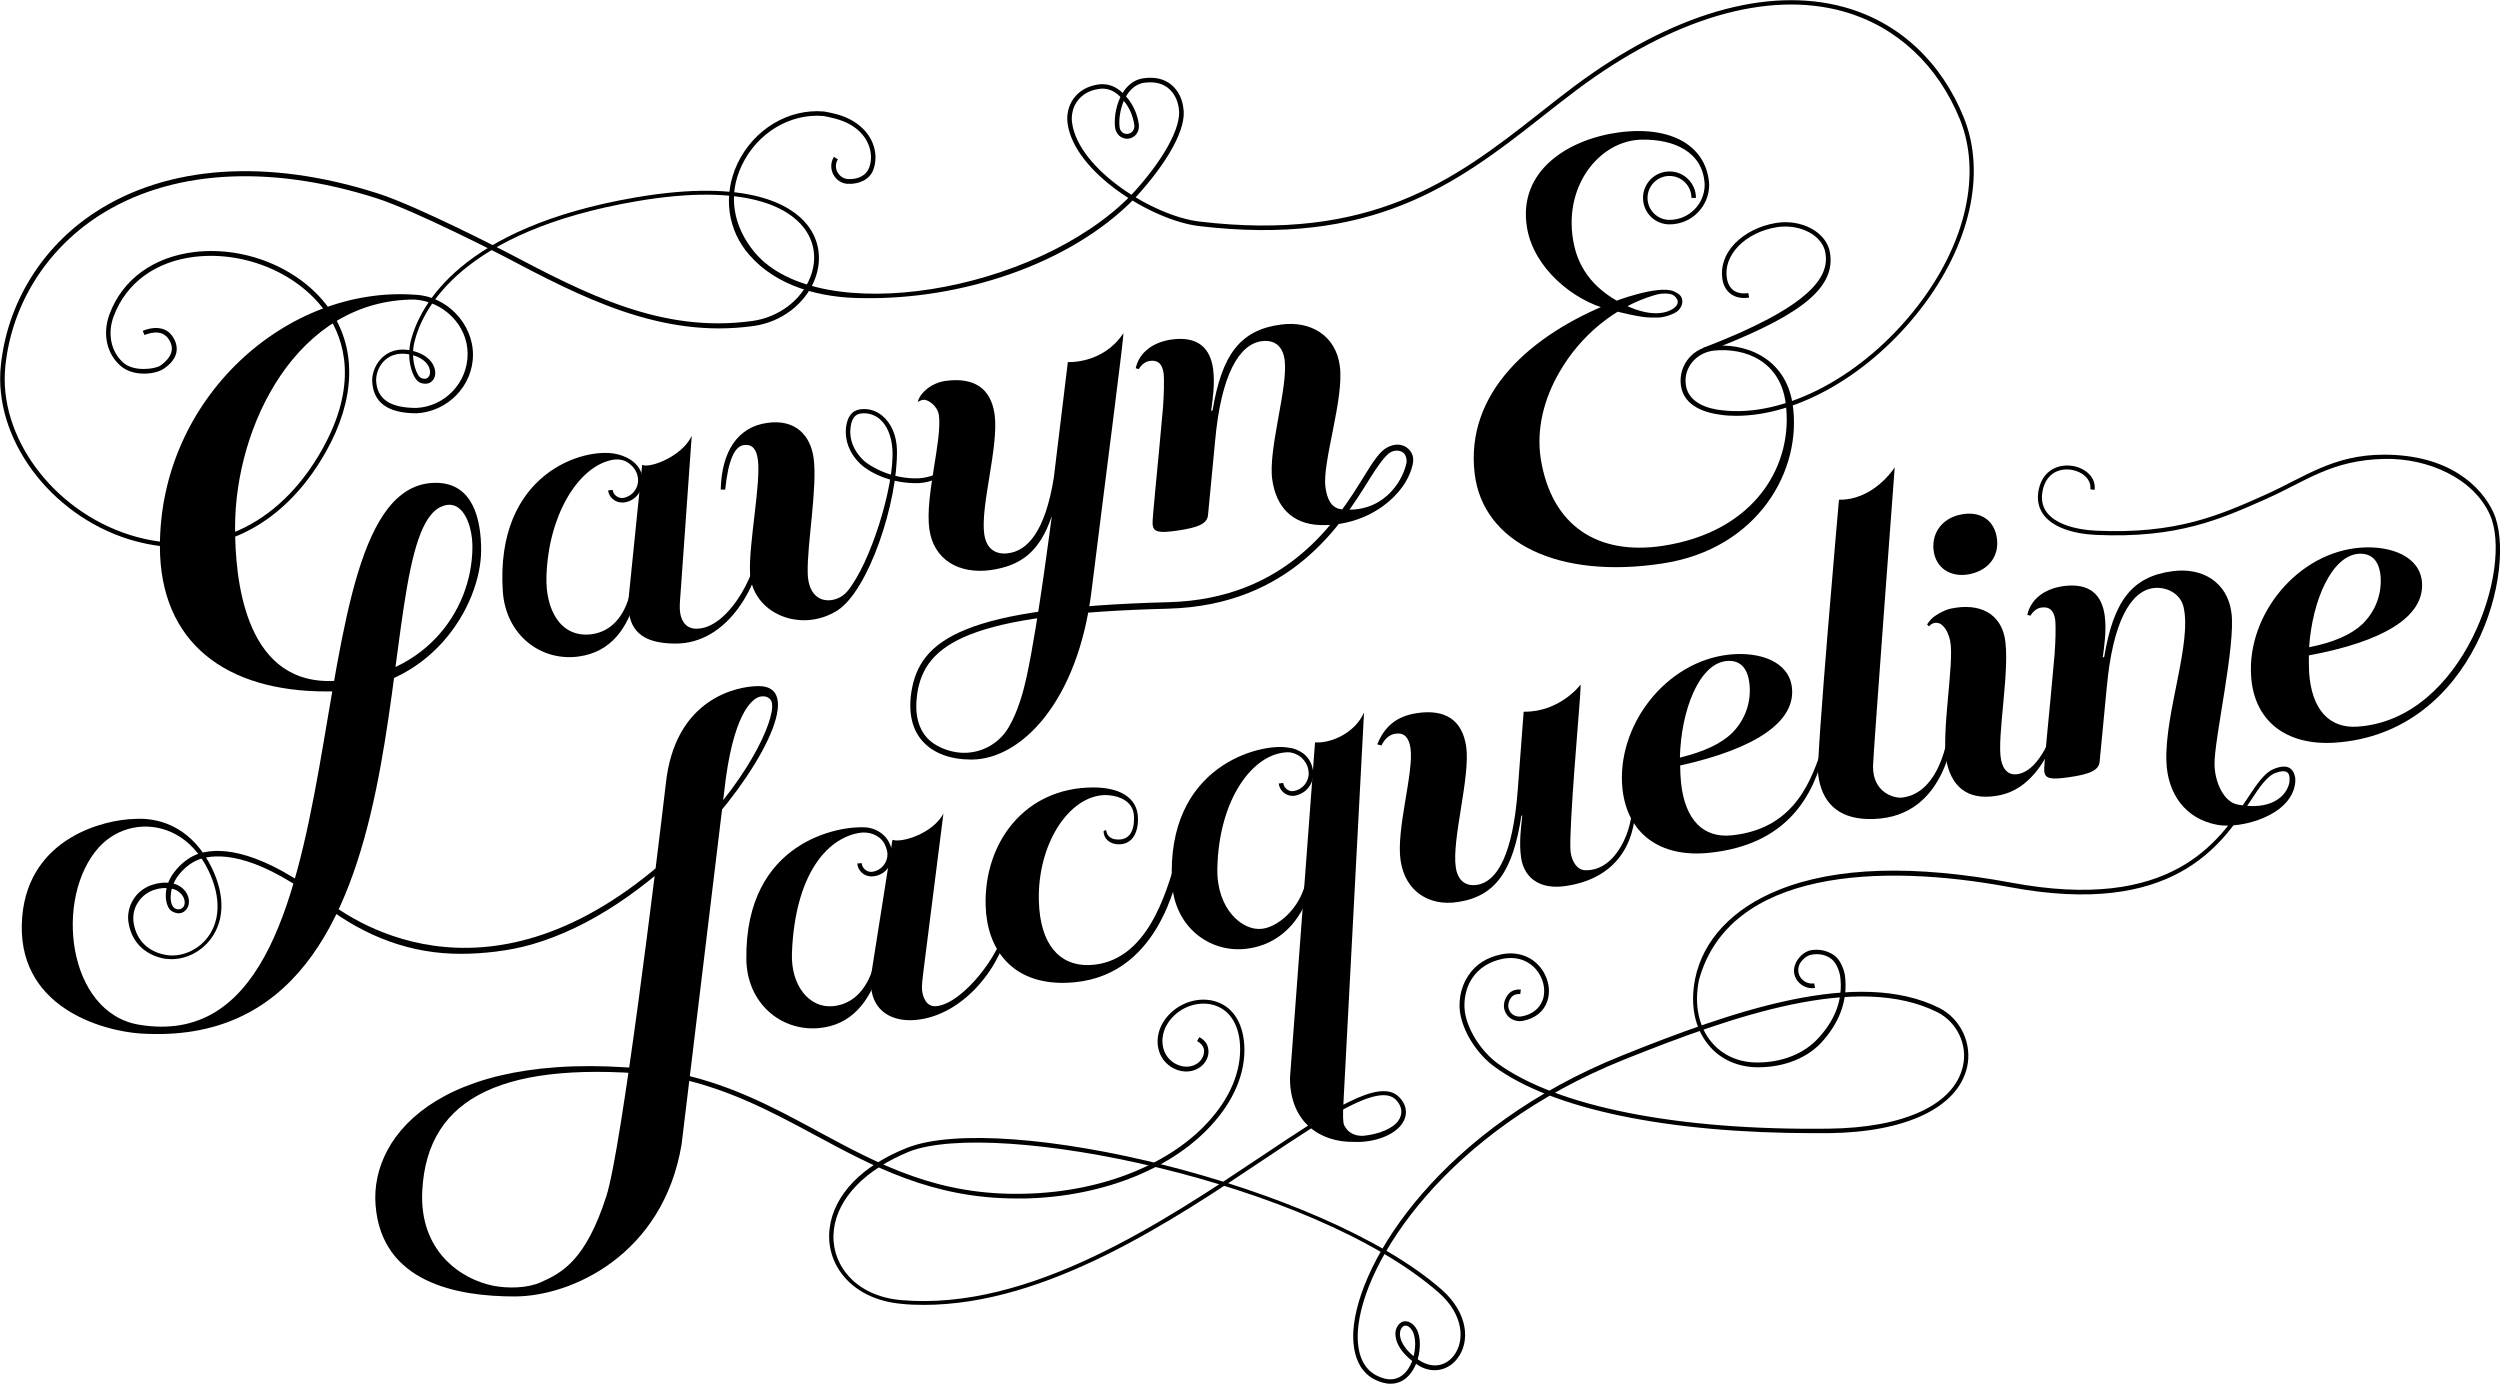
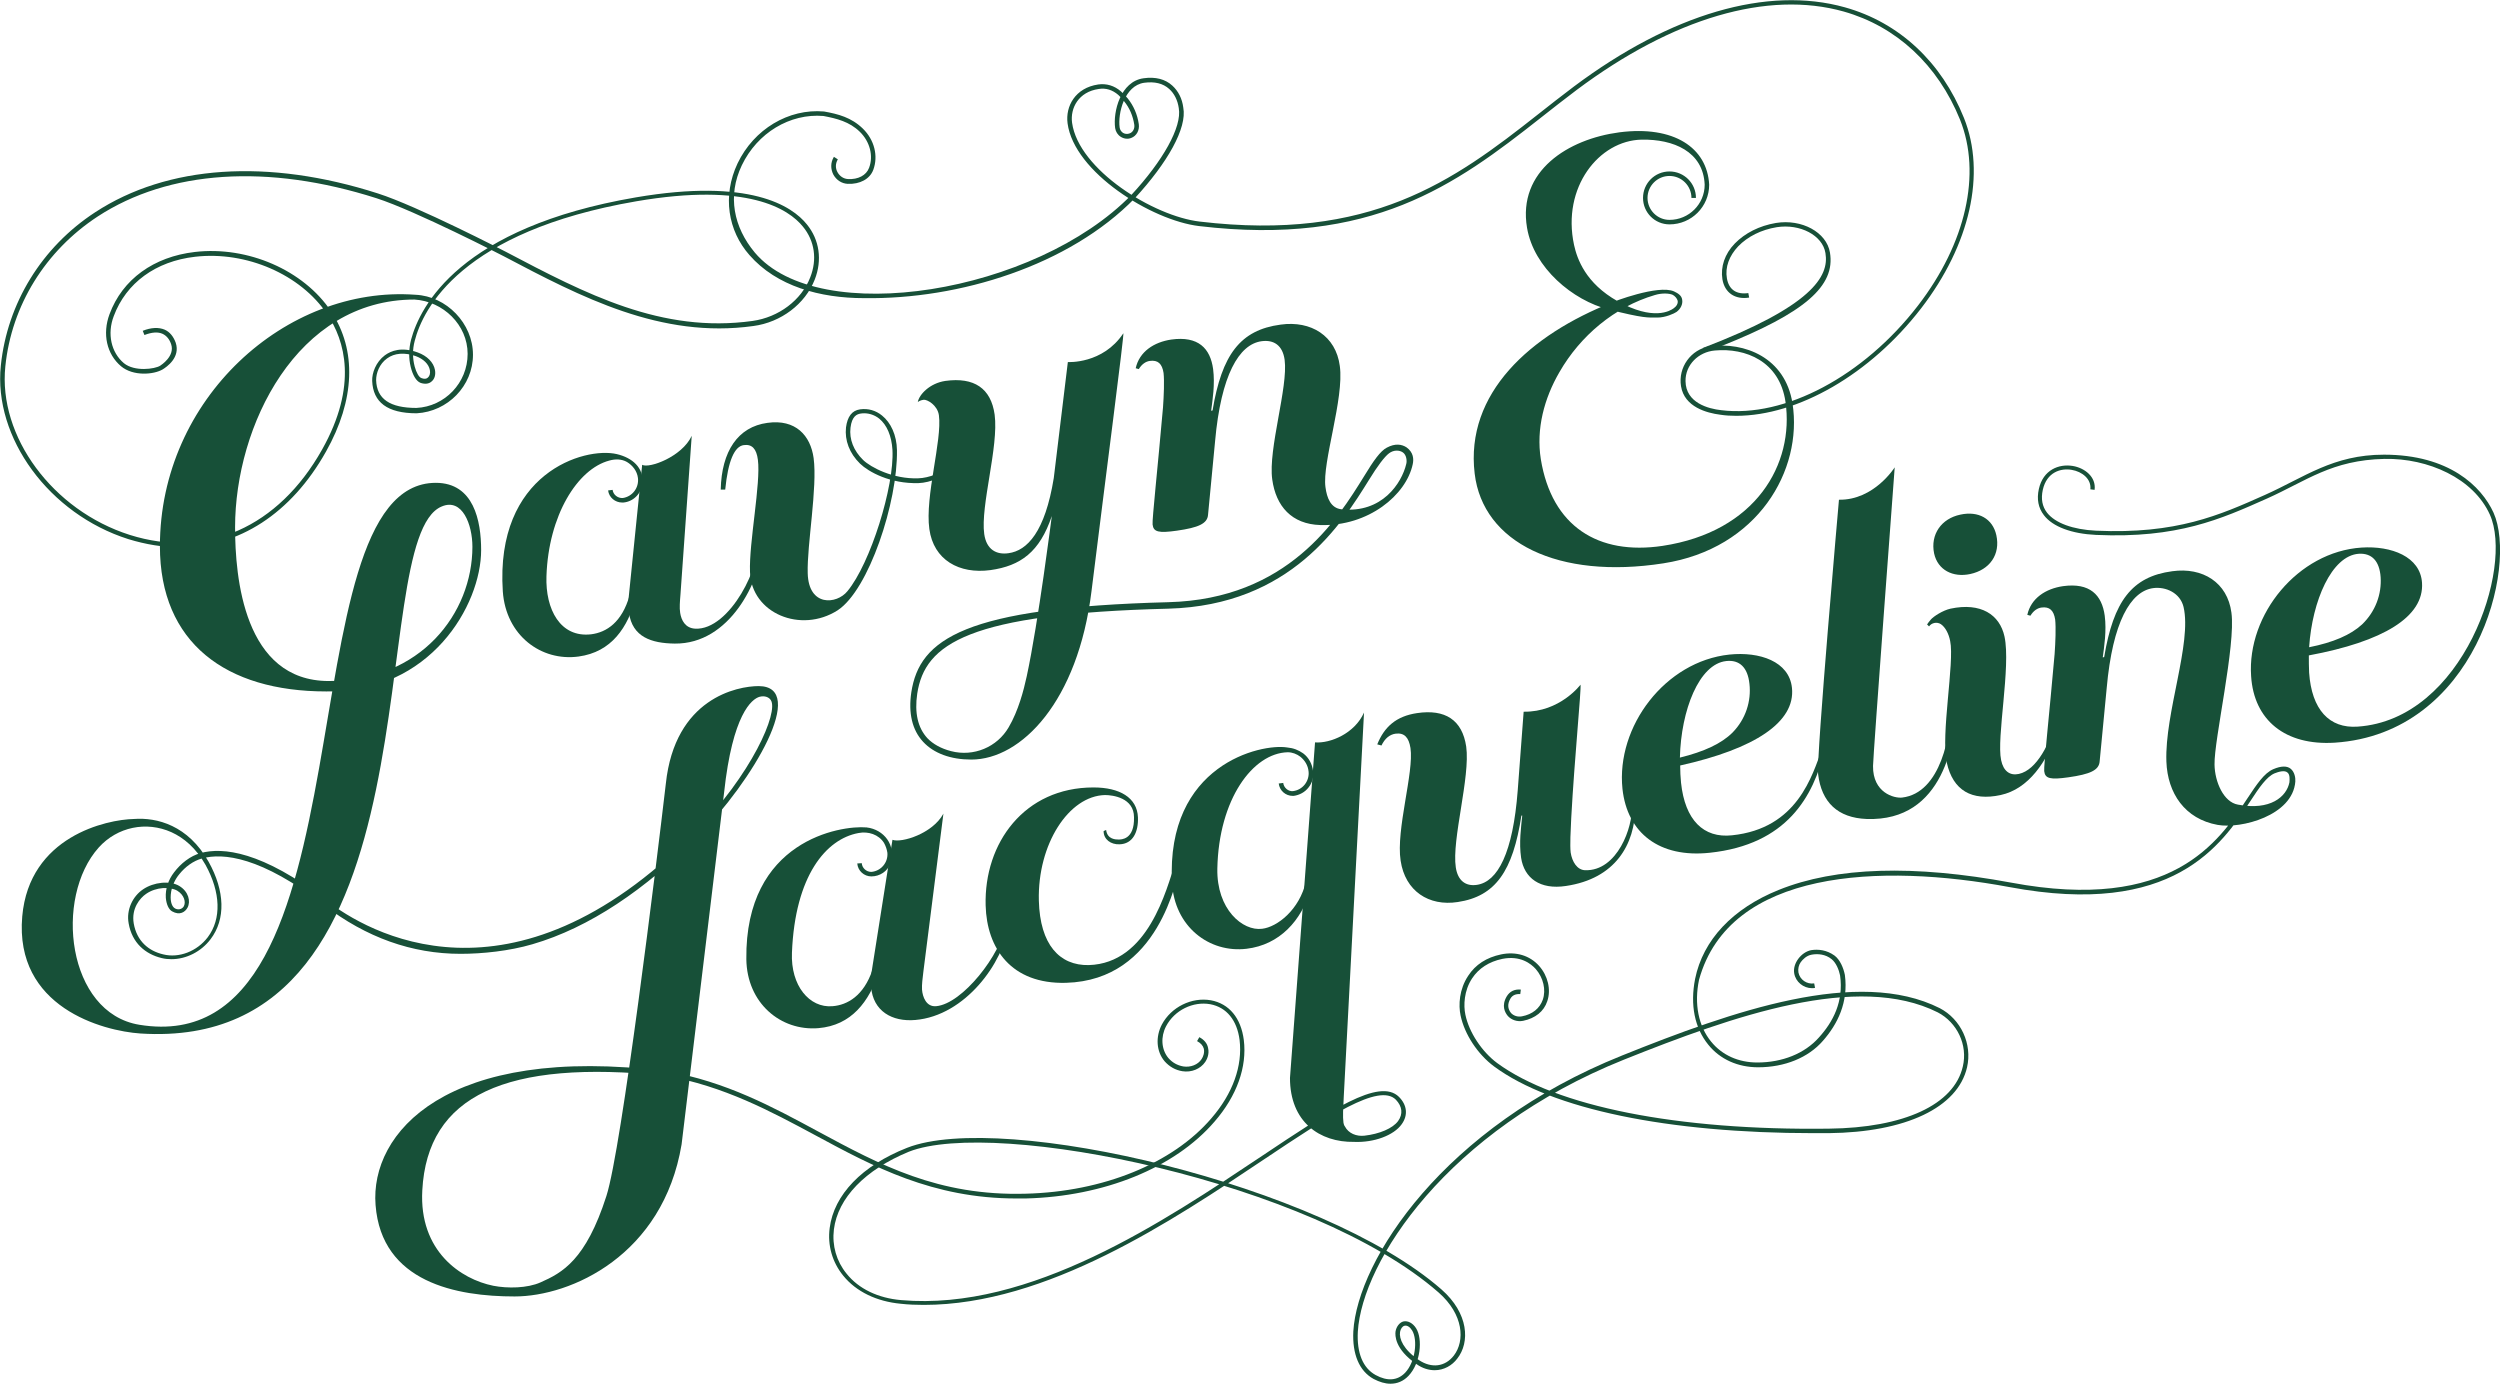
- <svg xmlns="http://www.w3.org/2000/svg" version="1.1" id="Layer_2_00000148623081663189826550000012230288534962881979_" x="0px" y="0px" viewBox="0 0 888 491.9" style="enable-background:new 0 0 888 491.9;" xml:space="preserve">
+ <svg xmlns="http://www.w3.org/2000/svg" version="1.1" id="Layer_2_00000148623081663189826550000012230288534962881979_" x="0px" y="0px" viewBox="0 0 888 491.9" style="enable-background:new 0 0 888 491.9;" xml:space="preserve" fill="#175038">
  <path d="M392.9,294.8c0.4,3.4,3.5,3.4,4.4,3.4s5.7,0.1,5.5-7.9c0-6.9-7.5-7.9-10.3-7.9c-12.9,0.3-24,17.5-23.5,37.5  c0.4,15.7,7.4,23.1,17.7,22.9c21.1-0.6,27.6-26.7,30.8-36.5c0.1-0.4,0.2-0.8,0.4-1.1l2.1-0.1c0,0.5-0.1,1.3-0.6,2.7  c-1.7,3.9-7.4,40.4-40.8,41.3c-19.4,0.5-28.1-12.2-28.5-27.5c-0.6-22.2,13.8-41.9,38.3-41.9c9.3,0,15.5,3.6,15.8,10.6  c0.2,5.2-1.8,9.5-6.6,9.6c-3,0.1-5.6-1.7-5.6-4.7L392.9,294.8L392.9,294.8z" />
  <path d="M580.9,286.6c-0.2,13.4-7.1,25.5-24.7,28.1c-9.2,1.4-14.8-2.8-15.9-10c-0.8-5.4,0-11,0.4-15l-0.3,0  c-3,19.7-9.2,28.7-22.6,30.7c-10.3,1.6-18.7-3.9-20.3-14.7c-1.7-11,4.8-31.4,3.5-40c-0.6-3.8-2.2-5.5-5.3-5.1  c-2.1,0.3-3.8,1.7-5,4.2l-1.5-0.4c2.5-6.2,6.7-10,14.1-11.1c10-1.5,16.1,2.4,17.5,11.9c1.5,10.8-5.2,33.1-3.7,42.9  c0.7,4.7,3.5,6.8,7.5,6.2c7.4-1.1,12.8-11.3,14.5-33.6l2.1-27.9c12.9,0.2,20.2-9.6,20.2-9.6c0.3,1.8-2.1,25.6-3.3,47.4  c-0.2,4.2-0.5,9.6-0.2,12.2c0.5,3.3,2.3,6.2,5.1,6.3c11.5,0.4,17.1-15.5,16.6-22.8L580.9,286.6L580.9,286.6z" />
  <path d="M648.1,266.3c-3.9,16.6-13.4,33.7-40.8,36.6c-17.8,1.9-29.3-6.9-31-22.7c-2.3-22.2,15.2-45.3,38-47.7  c10.7-1.1,21.2,2.4,22.2,11.8c1.3,12.2-13.2,21.7-39.7,27.6c0,2,0.1,4.1,0.3,6.1c1.4,13.3,8,19.8,18.1,18.7  c23.3-2.4,28.5-21.3,32-30.7L648.1,266.3L648.1,266.3z M615.4,260.2c4.7-4.8,6.7-11.2,6-17.3c-0.6-5.9-3.6-8.6-8.2-8.1  c-9.7,1-16.1,17.5-16.5,34.3C605.3,267,611.5,264.1,615.4,260.2L615.4,260.2z" />
  <path d="M695.2,249.9c-0.6,12.7-4.5,42-32.2,41c-10.2-0.4-16-5.9-17.2-15.9c-0.7-5.9,7.4-97.5,7.4-97.5  c12.5,0.2,19.8-11.5,19.8-11.5s-7.7,102.8-7.7,106.1c-0.1,9.5,7.5,11.5,10.3,11.2c13.8-1.6,17.5-22.4,17.4-33.7L695.2,249.9  L695.2,249.9z" />
  <path d="M684.5,221.8c0.4-0.6,0.7-1,1.3-1.7c0.9-1.1,4.3-3.3,7-3.9c10.8-2.3,17.5,2.1,19.2,9.9c2.3,10.7-2.9,36-1.2,43.9  c0.8,3.9,3.1,5.6,6.3,4.9c12.7-2.8,18.8-37.2,16.1-43.2l2.3-0.5c0.8,12.4-4.9,46.9-24.9,51.2c-10.2,2.2-16.9-1.6-19.1-11.5  s2.8-35.6,1.2-43.2c-0.5-2.6-1.7-4.9-3.3-6c-1.4-0.9-3.3-0.5-4.2,0.8c0,0,0,0,0,0L684.5,221.8L684.5,221.8z M696.3,182.8  c6.4-1.4,11.5,1.4,12.8,7.3c1.5,6.8-2.3,12.3-9.3,13.8c-6.1,1.3-11.5-1.4-12.8-7.3C685.6,189.8,689.6,184.2,696.3,182.8z" />
  <path d="M358.2,328.6c-1.7,13.2-15.3,32.2-33.1,33.7c-8.2,0.7-15-3.1-15.7-11.8c-0.1-1.6,0-3.6,0.2-5.3l7.4-46.9  c3.2,1.2,14.3-2.2,18.1-9.3L328,345c-0.3,2.5-0.6,4.7-0.5,6.5c0.2,2.6,1.5,6.2,5,5.9c9.4-0.8,23.1-18.6,24.6-28.7L358.2,328.6  L358.2,328.6z" />
  <path d="M314,299.4c-1.9-3-5.6-4.2-9.1-3.5c-11.4,2.1-22.5,15-23.6,42.5c-0.5,11.7,6.2,19.7,14.4,19c5.3-0.4,11.1-3.7,14.2-12.9  l2.4,0.5c-3.6,10.9-9.9,19.2-21.6,20.2c-13.4,1.1-25.4-8.9-25.6-24.5c-0.5-42.2,33.5-47.6,42.7-46.8c6.2,0.7,10.6,6.4,8.5,12.7  c-1,2.9-3.8,4.7-6.8,4.7h0c-2.6,0-4.8-2-5-4.6l1.6-0.1c0.1,1.7,1.6,3.1,3.4,3.1h0c3.4-0.3,6-3.3,5.7-6.8  C315,301.6,314.6,300.5,314,299.4L314,299.4z" />
  <path d="M457.2,265.5c2.2,0.2,4,0.9,5.7,2.1c2,1.5,3.2,3.8,3.5,6.3c0.3,2.1-0.3,4.2-1.6,5.8c-1.3,1.7-3.2,2.7-5.3,3  c-0.1,0-0.2,0-0.3,0c-2.6,0-4.7-1.9-5-4.4l1.6-0.2c0.2,1.7,1.8,3.1,3.5,2.9c1.6-0.2,3.1-1,4.2-2.4c1-1.3,1.5-3,1.3-4.6  c-0.2-2.1-1.3-3.9-2.9-5.2c-1.3-1-2.9-1.6-4.5-1.6c-12.4,0.3-24.5,16.7-25,41.3c-0.3,14.5,9,22.3,15.9,21.4  c5.3-0.6,13.3-6.7,15.6-16.9l1.6,3c-3.2,11-11,19.6-22.7,21c-13.3,1.6-25.7-7.9-26.5-23.5C414.1,271.6,447.9,264,457.2,265.5  L457.2,265.5z" />
  <path d="M271,193.2c-1,13.3-11.8,35.6-31.3,35.4c-8.3-0.1-15.1-2.3-16.3-11c-0.2-1.6-0.2-3.6-0.1-5.3l4.8-47.2  c2.5,1.4,14.2-2.9,17.6-10.3l-4,56.4c-0.2,2.5-0.4,4.7-0.1,6.5c0.4,2.6,1.8,5.4,5.3,5.6c12.4,0.7,24.1-23.4,21.8-31.5L271,193.2  L271,193.2z" />
  <path d="M222.7,164.1c-1.9-1.1-4.2-1.1-6.3-0.5c-11.3,3-21.6,19.5-22.3,41.1c-0.4,11.7,4.9,21.9,15.9,20.6  c5.5-0.7,10.9-4.3,13.6-13.7l2.4,0.3c-3,11.1-8.8,19.7-20.5,21.3c-13.3,1.8-25.8-7.5-26.9-23.1c-2.8-42.1,29-51.5,40.5-48.8  c5.5,1.3,9.6,4.8,9.1,10.4c-0.4,3.6-3.2,6.5-6.8,6.8c-0.1,0-0.3,0-0.4,0c-2.5,0-4.7-1.8-5-4.3l1.6-0.2c0.2,1.7,1.8,3,3.6,2.9  c3.4-0.5,5.8-3.6,5.4-7.1C226.3,167.3,224.7,165.3,222.7,164.1L222.7,164.1z" />
  <path d="M301,210c8.2-9.9,16.7-37.3,16-50.2c-0.3-5-2-8.9-4.7-11.1c-1.5-1.2-3.4-1.9-5.3-1.9c-0.4,0-0.8,0-1.3,0.1  c-1.3,0.2-3.1,0.9-3.6,5s1.1,8.2,4.5,11.5c2.7,2.6,10.6,6.8,19.5,6.5c7.8-0.2,19.4-7.8,18.5-14.5l1.6-0.2c1,7.6-11.6,16.1-19.9,16.4  c-10.1,0.3-17.8-4-20.8-6.9c-3.8-3.7-5.5-8.3-5-12.9c0.5-3.8,2.1-6,5-6.4c2.9-0.4,5.6,0.4,7.8,2.2c3.1,2.5,5.2,6.9,5.3,12.3  c0.3,18.4-10,49.7-21.1,56.9c-13,8.3-30.6,1.1-31.1-13.6c-0.4-10.4,3.9-31.6,2.8-39.9c-0.5-3.9-2.1-5.6-5-5.2  c-3.3,0.4-5.6,5.6-6.6,15.8l-1.6,0c0.3-13.6,6.1-22.3,16.6-23.7c10-1.4,15.3,4.5,16.4,12.5c1.4,10.5-2.4,30.9-2.1,40.9  C287.2,215.6,297.2,214.7,301,210L301,210z" />
  <path d="M337.8,266.8c8,2.1,16.4-1.4,20.5-8.5c3.4-5.8,5.3-13,6.4-18.1c4.1-19,8.9-56.9,8.9-56.9c-4.3,12.8-11.1,17.7-21.8,19.2  c-11.1,1.5-20.2-3.6-21.7-14.6c-1.6-11.6,4.6-31.5,3.4-40.4c-0.5-3.6-4.2-5.7-5.5-5.5s-2,0.8-2,0.8c0.5-2.7,4.3-6.7,9.8-7.5  c10.2-1.4,16.2,2.6,17.5,12c1.5,11.3-5.1,32.4-3.7,42.4c0.8,5.6,4.4,7.4,8.6,6.8c6.7-0.9,13-7.6,16.1-26.7l5-41.2  c0,0,12.4,0.8,19.7-10.2c0.5-0.7-6.4,52-11.3,91.6c-4.8,39.1-24.9,59.8-42.7,59.8c-7.3,0-13.3-2.2-17.1-6.3  c-3.9-4.2-5.3-10.2-4.2-17.6c2.9-18.9,18.8-30.1,91.3-32c42.5-1.1,60.1-29.5,69.5-44.7c3.4-5.6,5.8-9,8.1-10.2c3-1.6,5.3-1.2,7-0.1  c2.5,1.8,2.6,4.2,2.2,6c-2.3,10.9-15.7,22.1-32.8,21.6c-10.2-0.3-15.8-6.7-17.1-16.2c-1.5-10.8,5.7-32.8,4.4-42.5  c-0.7-5.1-3.8-7.2-8.2-6.6c-8,1.1-14.4,12-16.5,35.5l-2.5,26.1c-0.2,3.2-3.4,4.6-11.1,5.7c-6.4,0.9-8.3,0.5-8.6-2.2  c-0.2-1.8,1.8-19.9,3.7-41.6c0.3-4.2,0.5-9.4,0.2-12.2c-0.5-3.3-2-4.7-4.9-4.3c-1.4,0.2-2.8,1.1-3.9,2.9l-1.1-0.3  c1.3-5.9,6.5-9.3,12.7-10.2c9.5-1.3,13.8,3.1,14.8,10.5c0.7,5.4-0.2,11-0.7,14.8l0.5-0.1c3.3-19.8,9.8-28.6,24.2-30.5  c10.8-1.5,19.6,4,21,14.7c1.6,11.5-6.3,34.3-5.1,43c0.5,3.9,1.9,7.5,5.7,7.9c14.4,1.5,21.4-9.3,23-16.1c0.3-1.1,0.1-3.2-1.2-4.1  c-1.3-0.9-3.3-0.9-4.9,0.3s-4.1,4.5-7.1,9.4c-9.7,15.6-27.7,44.6-71.3,45.8c-71,1.8-86.5,12.4-89.2,30.2c-1,6.8,0.2,12.1,3.6,15.8  C331.4,264.3,334.3,265.9,337.8,266.8L337.8,266.8z" />
  <path d="M296.2,436.7c-0.7,5.7,0.9,11.3,4.5,15.7c4.3,5.4,11.2,8.7,19.4,9.4c45.8,4,93.4-28,128.3-51.3  c24.1-16.1,41.5-27.8,48.5-20.9c2.9,2.9,3.3,6.5,1,9.7c-2.8,4-9.9,6.6-16.9,6.3c-12.3,0.2-22.8-7.1-22.8-22.7l0,0l8.9-119.2  c5.5,0.4,14.1-3.2,17.4-10.6l-7.2,136.5c-0.2,3.9-0.4,7.1-0.1,9.2c0.1,0.5,0.2,0.9,0.5,1.3c1.3,2.5,4.1,3.6,6.9,3.3  c5.4-0.6,10.1-2.6,12-5.2c1.8-2.5,1.5-5.2-0.8-7.6c-6-6-23.9,5.9-46.5,21c-33,22.1-77.5,51.9-121.2,51.9c-2.7,0-5.4-0.1-8.1-0.4  c-8.6-0.8-15.9-4.3-20.5-10c-3.9-4.8-5.6-10.8-4.8-16.9c1.5-11.8,11.5-22.2,27.5-28.5c33.9-13.3,147.3,13.1,189.8,50.3  c9.7,8.5,10.2,18.8,5.6,24.6c-1.8,2.4-4.7,4.1-8,4.1c-2,0-4.3-0.6-6.5-2.2c-7.7-5.3-7.6-10.2-7.4-11.6c0.3-1.7,1.4-3.1,2.7-3.5  c1.6-0.4,3.4,0.5,4.6,2.4c2.4,3.8,1.6,12.4-2.7,16.9c-1.8,1.9-4,2.8-6.4,2.8c-1.9,0-3.9-0.6-6-1.7c-5.1-2.8-7.6-8.8-7.2-16.9  c1.5-25.4,32.1-72.6,95.5-98c39.3-15.8,83.8-31.4,112.8-16.8c7.5,3.9,11.6,12.7,9.7,21c-3.3,14.3-21.7,23.1-49.2,23.4  c-1.7,0-3.5,0-5.2,0c-51.8,0-93-8.5-113.6-23.7c-5.8-4.3-10.5-11.4-11.9-18.1c-0.8-3.7-0.5-9.3,2.7-14.1c2.6-4,6.5-6.5,11.7-7.6  c5.3-1.1,10.2,0.4,13.5,4.1c3.1,3.5,4.3,8.4,2.9,12.5c-1.2,3.7-4.3,6.1-8.6,7c-2.1,0.4-4.1-0.3-5.4-1.7c-1-1.2-2.4-3.6-0.4-7  c1.1-1.8,2.8-2.6,5-2.4l-0.2,1.6c-1.6-0.1-2.8,0.4-3.5,1.6c-1.1,1.9-1,3.6,0.2,5.1c0.9,1,2.4,1.5,3.9,1.2c3.7-0.7,6.3-2.8,7.4-5.9  c1.2-3.5,0.2-7.8-2.5-10.9c-1.7-1.9-5.5-4.9-11.9-3.6c-4.7,1-8.3,3.3-10.7,6.9c-2.9,4.4-3.1,9.6-2.4,12.9  c1.3,6.3,5.9,13.2,11.3,17.2c21,15.4,63.9,24,117.8,23.3c26.7-0.3,44.5-8.5,47.6-22.1c1.8-7.6-2-15.6-8.9-19.2  c-28.5-14.3-72.5,1.2-111.5,16.8c-62.8,25.2-93,71.7-94.5,96.6c-0.4,7.6,1.8,12.9,6.3,15.4c4.2,2.3,7.8,2,10.5-0.8  c3.7-3.9,4.5-11.7,2.5-15c-0.8-1.3-1.8-1.9-2.7-1.7c-0.8,0.2-1.4,1.1-1.6,2.2c-0.4,2.4,1.2,6.3,6.7,10c4.5,3,9.3,2.4,12.4-1.6  c4-5.2,3.5-14.6-5.4-22.4c-45-39.4-157.5-62.1-188.2-50C307.3,415.5,297.6,425.5,296.2,436.7" />
  <path d="M604.6,123.7c39-14.9,45.2-25.5,43.8-33.8c-1-6.3-9-10.5-17.3-9.2c-5.5,0.9-10.3,3.3-13.7,6.8c-3.2,3.4-4.7,7.4-4,11.4  c0.7,4,3.4,5.8,7.6,5.2l0.3,1.6c-5,0.8-8.7-1.7-9.5-6.5c-0.7-4.4,0.8-9,4.4-12.7c3.6-3.7,8.7-6.3,14.6-7.3c9.2-1.5,18,3.3,19.2,10.5  c2,11.9-8.9,21.4-38.5,33.2L604.6,123.7L604.6,123.7z" />
  <path d="M885.7,182.1c-4.3-9.4-15.8-20.6-38.9-20.6c-18.1,0-28.2,8-42.3,14.3c-16.1,7.2-31.4,14-60,12.7c-8.2-0.4-14.5-2.7-17.4-6.4  c-1.7-2.2-2.2-4.9-1.5-8.1c1.4-6.3,6.4-7.8,10.3-7.1c3.6,0.6,7,3.2,6.6,6.9l1.5,0.2c0.6-4.6-3.5-7.8-7.8-8.5  c-4.9-0.8-10.5,1.4-12,8.2c-0.8,3.6-0.2,6.7,1.8,9.3c3.1,4.1,9.9,6.6,18.5,7c29,1.3,44.3-5.6,60.7-12.9c14.1-6.3,23-13.7,41.8-14.1  c15.5-0.3,31.6,6.9,37.4,19.8c8.5,18.8-9.4,72.8-47,75.3c-10,0.7-16.3-6-17.2-19.2c-0.1-2-0.1-4.1-0.1-6.1  c26.4-4.9,41-13.7,40.2-25.8c-0.6-9.3-10.9-13.2-21.5-12.5c-22.5,1.5-40.7,23.7-39.2,45.7c1,15.6,12.1,24.7,29.7,23.6  C879.3,260.5,894.4,201.5,885.7,182.1L885.7,182.1z M837.8,196.7c4.6-0.3,7.4,2.5,7.8,8.3c0.4,6-1.8,12.2-6.6,16.8  c-4,3.7-10.2,6.4-18.8,8.1C821.3,213.4,828.2,197.4,837.8,196.7L837.8,196.7z" />
  <path d="M182.8,460.5c-20.5,0-47.3-4.9-49.4-32.5c-2-25.4,24.8-57.3,103.4-47.5c21.1,3.7,37.7,12.7,53.8,21.4  c21.9,11.8,42.6,23,73.8,22.1c27.4-0.7,52.1-10.7,65.9-26.8c7.6-8.8,11.1-18.6,10-27.8c-0.9-7-4.6-11.6-10.4-12.7  c-6.1-1.1-12.7,2.1-15.7,7.8c-2,3.8-1.7,8.3,0.8,11.3c1.4,1.6,3.1,2.6,5.3,3c2.6,0.4,5.2-0.6,6.5-2.6c0.6-0.9,1.1-2.3,0.8-3.7  c-0.3-1.1-1.1-2-2.4-2.7l0.8-1.4c1.7,0.9,2.8,2.2,3.1,3.8c0.6,2.4-0.6,4.4-1,5c-1.7,2.5-4.9,3.8-8.1,3.3c-2.5-0.4-4.6-1.6-6.3-3.5  c-3-3.5-3.3-8.7-1-13.1c3.3-6.2,10.6-9.8,17.4-8.6c6.5,1.2,10.7,6.3,11.7,14.1c1.2,9.6-2.5,19.9-10.4,29  c-14.1,16.4-39.2,26.6-67.1,27.3c-1.1,0-2.1,0-3.2,0c-29.9,0-51-11.4-71.4-22.4c-16-8.6-32.5-17.5-53.3-21.2  c-56.9-5.9-84.6,7.1-86.4,40.7c-1.2,21.7,13.8,31.6,25.2,33.9c5.1,1,12.1,0.9,16.8-1.2c7.7-3.4,16.1-7.9,23.4-30.7  c5.4-16.8,17.8-118.1,21.1-146.4c3.2-30.4,25.4-34.7,33-34.7c17.5,0.1-1.8,33.4-21.8,53.6c-18.4,18.6-38.3,32.2-58.6,38.1  c-8.2,2.4-17.7,3.4-25.5,3.4c-17.3,0-33.5-5.8-48.5-17.3c-22.4-17.3-35.9-18.6-43.3-16.6c-3.2,0.9-6,3-8.1,5.6  c-1.5,1.8-2.5,4-2.9,6.2c-0.5,3,0.1,5,1.1,5.8c1.2,0.9,2.8,0.5,3.4-0.6c0.8-1.5,0.1-4-2.3-5.5c-2.5-1.5-7.5-1.4-11.1,1.1  c-2.2,1.5-5.3,5.2-4.4,10.5c1.1,6.3,5.3,9.8,10.5,11c5.6,1.4,12-1.1,15.8-6.1c4.9-6.5,4.6-15.9-0.8-25.7c-3.4-6-7.7-9.6-12.1-11.6  c-8.9-4-19.2-1.9-25.8,5.4c-16,17.8-11.3,58.8,14.4,63c84.6,13.9,50.5-192.5,105.3-192.5c13.5,0,16.1,13.5,16.1,23.9  c0,19.5-18,50.8-55,50.2c-35.7,0-59.1-17.3-59.1-51.6c0-52.4,44.8-92.7,90.8-89.3c11,0.5,20.4,10.2,20.4,21.3s-9,20.2-20,20.8  c-10.4,0-15.5-3.9-15.8-11.5c-0.1-2.8,1.3-6.7,4.5-9.1c2.2-1.6,5.9-3.1,11.7-1c3.3,1.2,5.6,3.5,6.1,6.2c0.3,1.7-0.1,3.2-1.2,4.1  c-1,0.9-2.4,1-3.9,0.5c-1.6-0.6-2.8-2.8-3.5-5.6c-0.8-3.2-0.7-6.5,0.1-9.7c3.2-12,17.4-39.9,79.9-50.6c40.4-6.9,55.4,3,60.7,9.6  c4.5,5.5,5.5,12.7,2.8,19.6c-3.4,8.7-12,15.2-21.8,16.5c-32.8,4.6-61.2-10.3-88.7-24.8c0,0-31.2-16.1-45.2-20.6  c-38.6-12.3-73.7-10-99,6.5C16.1,89.1,4.1,108.5,1.9,130.1c-2.6,24.9,16.8,51.2,44.2,59.9c27.2,8.6,52.8-2.7,68.3-30.3  c12.8-22.8,8.1-38.8,1.8-48.1c-9.4-14.1-28.7-22.5-46.9-20.4c-14,1.6-24.5,9.3-28.9,21.1c-2.4,6.3-0.9,12.9,3.6,16.7  c3.8,3.1,11,2.1,12.9,0.9c0.3-0.2,5.3-3.4,3.9-7.6c-0.6-1.8-1.6-3-3-3.7c-1.7-0.8-3.9-0.6-6.5,0.4l-0.6-1.5c3-1.2,5.7-1.3,7.8-0.4  c1.8,0.8,3.1,2.4,3.9,4.6c1.8,5.3-3.3,8.7-4.6,9.5c-3.2,1.9-10.5,2.5-14.8-1.1c-5.1-4.3-6.7-11.5-4.1-18.5  c4.6-12.4,15.7-20.4,30.3-22.1c18.8-2.2,38.7,6.5,48.4,21.1c9.2,13.8,8.5,31.5-1.8,49.8c-12.4,22.1-31.1,34-51.9,34  c-6,0-12.1-1-18.3-2.9c-28.1-8.9-48-36-45.3-61.7c2.3-22.1,14.5-42,33.5-54.4c25.7-16.8,61.4-19.2,100.4-6.7  c14.1,4.5,45.4,20.7,45.4,20.7c28.5,15,55.4,29.1,87.7,24.6c9.3-1.3,17.4-7.4,20.5-15.5c2.5-6.3,1.6-12.9-2.6-18  c-5.1-6.3-19.6-15.8-59.2-9c-62.2,10.7-75.8,38.2-78.7,49.6c-0.8,3-0.8,6.1,0,9.1c0.6,2.2,1.5,3.8,2.4,4.1c1,0.4,1.8,0.3,2.3-0.2  c0.6-0.5,0.9-1.5,0.7-2.6c-0.4-2.2-2.3-4-5-5c-4-1.4-7.6-1.1-10.2,0.8c-2.8,2-3.9,5.3-3.9,7.7c0.2,6.7,4.9,9.9,14.3,9.9  c10.1-0.5,18.2-8.9,18.2-19.2s-8.7-18.7-18.9-19.3c-41.8,0-63.7,44.9-63.7,80.9c0,17.7,3.1,54.6,33.3,54.6c32.7,0,51-24.1,51-47.7  c0-7.9-3.6-17.4-10.9-14.3c-28.4,11.7,1.8,194.2-107,187.2c-13.4-0.9-44.8-9.3-42-41.6c2.5-28.4,29.9-34.4,39.7-34.6  c8.1-0.6,19.2,2.2,26.5,15.2c5.8,10.4,6.1,20.4,0.7,27.5c-3.4,4.5-8.7,7.1-13.9,7.1c-1.2,0-2.3-0.1-3.5-0.4  c-5.8-1.4-10.5-5.4-11.7-12.3c-0.9-4.8,1.4-9.6,5.1-12.1c3.8-2.6,9.6-3.2,12.9-1.2c3.3,2,4.1,5.5,2.9,7.7c-0.8,1.5-2.7,2.9-5.5,1.3  c-1.2-0.7-2-2.5-2.2-4.8c-0.2-3.2,0.9-6.4,2.9-9c2.4-3.2,5.8-5.9,9.5-6.9c7.7-2.1,21.7-0.8,44.7,16.9c14.2,11,65.5,41.6,130.5-24  c20.6-20.8,30.1-43,27.3-47.2c-0.6-1-2.1-1.7-4-1.2c-2.8,0.8-9.6,6.2-12.6,34l-15.1,125C235.5,445.9,202.8,460.5,182.8,460.5  L182.8,460.5z" />
  <path d="M607.1,65.6c0,7.8-6.3,14.1-14.1,14.1c-5.2,0-9.4-4.2-9.4-9.4s4.2-9.4,9.4-9.4s9.4,4.2,9.4,9.4h-1.6c0-4.3-3.5-7.8-7.8-7.8  s-7.8,3.5-7.8,7.8s3.5,7.8,7.8,7.8c6.9,0,12.5-5.6,12.5-12.5c-0.5-11.8-11.1-16.2-22.4-16c-15.1,0.3-28.4,16.9-24,37.4  c1.1,5,4.1,13.6,15.5,20c12.7,7.1,18.7,3.4,19.9,2.5c1-0.7,1.6-1.7,1.4-2.7c-0.2-0.8-1-1.7-1.8-2.1c-1.2-0.5-3.7-0.7-6.3,0.1  c-14.3,4.2-26.5,14.5-33.9,27.4c-5.4,9.3-8.3,20.1-6.6,30.9c3.9,23.9,20.4,34.2,43.2,30.8c33.2-5,46.9-29.1,43.7-51.2  c-2.1-14.4-14.2-19.2-25.1-18.2c-5.8,0.5-10.5,5.1-10.4,10.9c0.1,7.7,8.1,9.8,12.7,10.3c22.5,2.8,50.6-12.1,69.9-37.2  c17-22.1,22.6-46.8,14.9-66C688.3,23,673.6,9.4,654.9,4.1c-27-7.6-60.7,2.3-94.8,27.8c-4.4,3.3-8.7,6.7-12.9,10  c-30.2,23.8-60,45.7-121.3,38.4c-16.8-2-44.4-19.1-46.7-36.5c-0.8-6,2.7-12.6,10.9-13.8c2.9-0.4,5.7,0.4,8.1,2.5  c1.4,1.3,2.4,2.5,2.4,2.5c2,2.5,3.4,5.6,3.9,9.1c0.3,2.2-0.8,4.2-2.7,4.9c-1.2,0.5-2.6,0.3-3.7-0.4c-1.1-0.7-1.8-1.8-2-3.1  c-0.8-5.8,1.9-16.6,10.1-17.7c4.2-0.6,7.7,0.3,10.2,2.6c2.1,1.9,3.5,4.6,3.9,7.8c1.4,7.3-5.6,19.6-17.2,32.2  c-23.3,23.9-62.3,36-96.2,35.5c-15.6,0-31-4.2-40.7-15.3c-7.6-8.6-9.7-21-4.2-32.6c5.8-12.1,18.1-19.5,30.7-18.4  c5,0.9,9.7,2.1,13.8,6.1c4.1,4,5.5,9.7,3.7,14.6c-1.2,3.3-4.8,5.2-9.1,5c-2.1-0.1-4-1.3-5.1-3.3c-1-2-1-4.2,0.1-6.1l0.1-0.2l1.4,0.9  c-0.9,1.5-0.9,3.2-0.1,4.6c0.8,1.4,2.1,2.3,3.7,2.4c3.6,0.2,6.5-1.3,7.5-4c1.6-4.2,0.3-9.3-3.3-12.8c-3.7-3.6-8.2-4.7-12.9-5.6  c-11.9-1-23.5,6-29,17.5c-5.2,10.9-2.9,22,4.6,31c22.8,27.1,99.8,14.4,133.8-20.5c11.1-12,18-24.1,16.8-30.8  c-0.4-2.8-1.6-5.2-3.4-6.8c-2.2-2-5.2-2.7-8.9-2.2c-7,1-9.4,10.9-8.7,15.9c0.1,0.8,0.6,1.5,1.2,1.9c0.7,0.4,1.5,0.5,2.3,0.2  c1.2-0.4,1.9-1.7,1.7-3.1c-0.5-3.2-1.7-6-3.6-8.3c-0.8-1.1-2.1-2.3-2.1-2.3c-2.1-1.8-4.4-2.5-6.9-2.1c-7.2,1-10.2,6.8-9.5,12  c2.3,16.7,29,33.2,45.3,35.1c60.6,7.2,90.2-14.4,120.1-38c4.2-3.3,8.5-6.7,12.9-10c34.5-25.8,68.7-35.8,96.2-28.1  c19.3,5.4,34.3,19.4,42.3,39.3c7.9,19.7,2.2,45-15.2,67.6c-18.1,23.5-43.8,38.2-65.7,38.2c-1.9,0-3.8-0.1-5.7-0.4  c-4.7-0.6-12.7-2.7-13.9-10.1c-1.1-6.7,3.5-13.1,10.2-14.2c12.3-1.6,26.8,3.9,29.4,20.3c3.7,23.7-12.3,51.6-45.9,56.8  c-37.2,5.8-64.1-7.3-67-31.9c-3.4-28.5,19.7-49.3,48.9-60.8c0-0.1,16.3-6.4,21.9-3.9c1.5,0.7,2.7,1.5,2.9,2.9c0.3,1.6-0.5,3.3-2,4.4  c-0.9,0.6-3.9,2-6.8,2c-3.4,0-4.8,0.3-17.4-2.9s-26.5-14.7-28.9-29C539,60.7,557,49.4,575.2,47C594.6,44.5,606.4,52.5,607.1,65.6  L607.1,65.6z" />
  <path d="M653.6,346.5c-0.4-2-1.4-4.5-3-5.8c-2.2-1.8-5-2-7.1-1.6c-1.8,0.3-3.2,1.7-3.9,2.7c-0.7,1-1,2.3-0.8,3.6  c0.5,2.6,3,4.3,5.6,3.9l0.3,1.6c-0.4,0.1-0.8,0.1-1.1,0.1c-3,0-5.8-2.2-6.3-5.3c-0.6-3.5,2.5-7.5,6-8.2c2.5-0.4,5.5-0.1,8.3,1.9  c2,1.5,3.2,4.4,3.7,6.9c1.3,9.7-2.6,17.5-7.8,23.4c-5.2,6-13.6,9.4-23,9.4c-7.2,0-13.5-2.8-17.7-8c-4.9-6-6.5-14.2-4.7-23.4  c2.8-13.8,13.3-25,29.7-31.6c20.3-8.2,48-9,82.5-2.6c57.1,10.7,73.9-14.6,83.9-29.8c3.4-5.1,6-9.1,9.3-10.5c2.8-1.2,4.9-1.2,6.2-0.1  c1.3,1.1,1.7,3.1,1.6,4.5c-0.9,12.1-19.3,16.9-27.6,15.4c-11.6-2.1-17.8-11.2-18.2-22.5c-0.6-17.3,9.1-42,6.1-54.9  c-1.2-5-6.3-7.3-10.8-6.7c-8,1.1-14.4,12-16.5,35.5l-2.5,26c-0.2,3.2-3.4,4.6-11.1,5.7c-6.4,0.9-8.3,0.5-8.6-2.2  c-0.2-1.8,1.8-19.9,3.7-41.6c0.3-4.2,0.5-9.4,0.2-12.2c-0.5-3.3-2-4.7-4.9-4.3c-1.4,0.2-2.8,1.1-3.9,2.9l-1.1-0.3  c1.3-5.9,6.5-9.3,12.7-10.2c9.5-1.3,13.8,3.1,14.8,10.5c0.7,5.4-0.2,11-0.7,14.8l0.5-0.1c3.3-19.8,9.8-28.6,24.2-30.5  c10.8-1.5,19.6,4,21,14.7c1.6,11.5-6.2,45.2-6,54c0.1,6.1,3.2,13.3,8.3,14.2c11.5,2.2,17.3-2.8,18.3-7.9c0.1-1.1,0.2-2.8-0.7-3.5  c-1-0.9-3.1-0.3-4.6,0.3c-2.8,1.2-5.4,5-8.6,9.9c-10.2,15.5-27.4,41.4-85.5,30.5c-46.1-8.6-99.5-6.2-110.3,32.9  c-1.8,8.6-0.2,16.5,4.3,22c3.9,4.8,9.7,7.4,16.4,7.4c8.9,0,16.8-3.2,21.8-8.8C651.1,363,654.9,355.8,653.6,346.5L653.6,346.5z" />
</svg>
